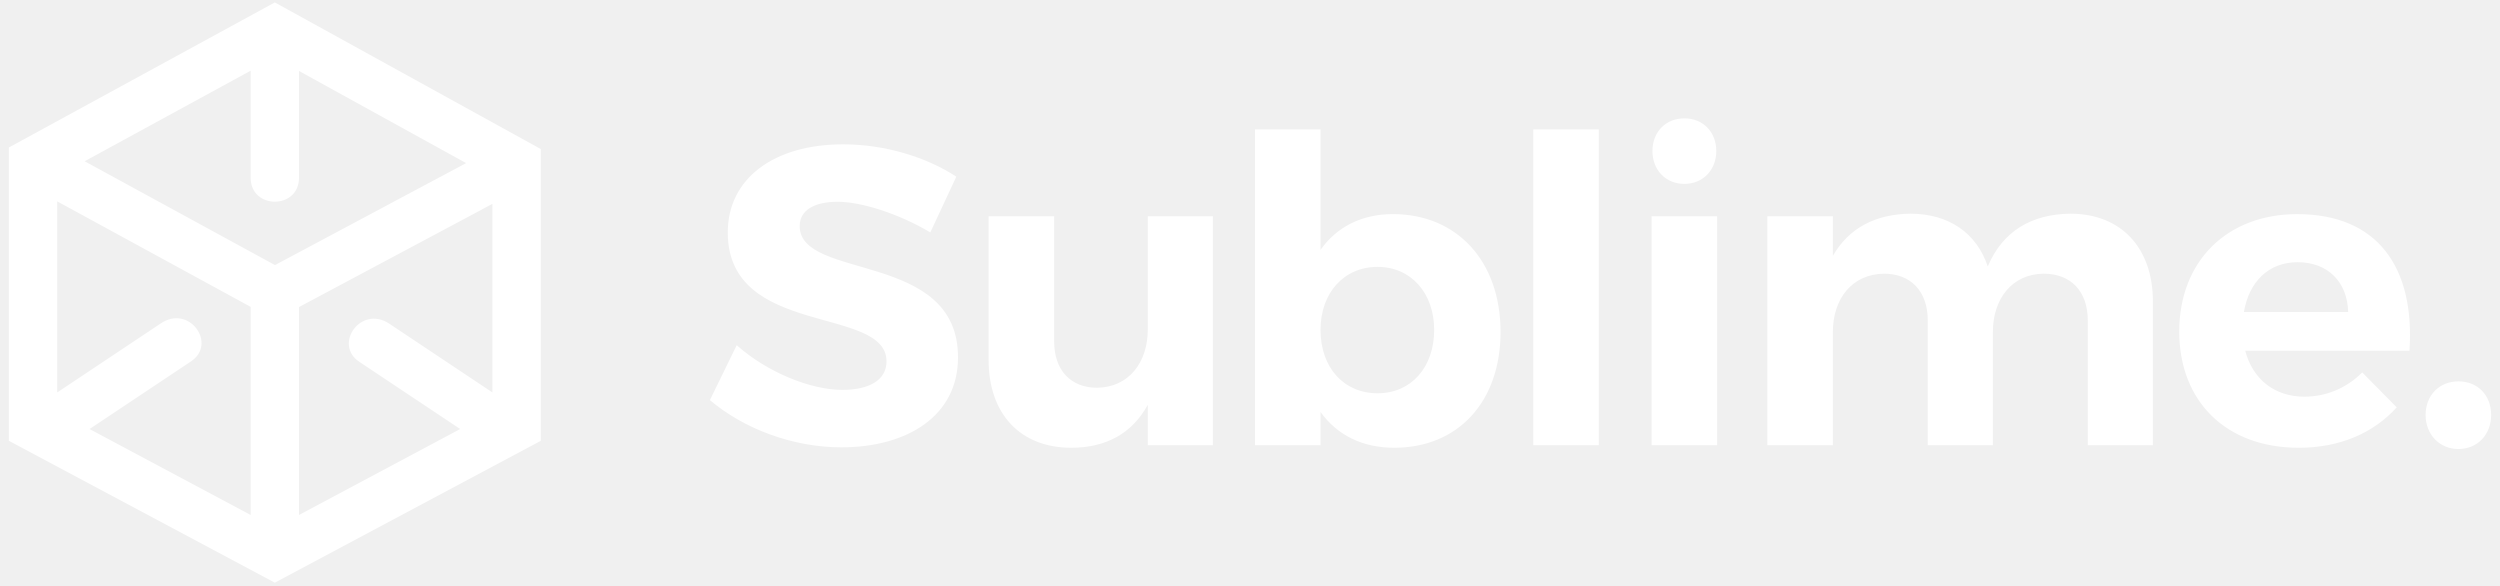
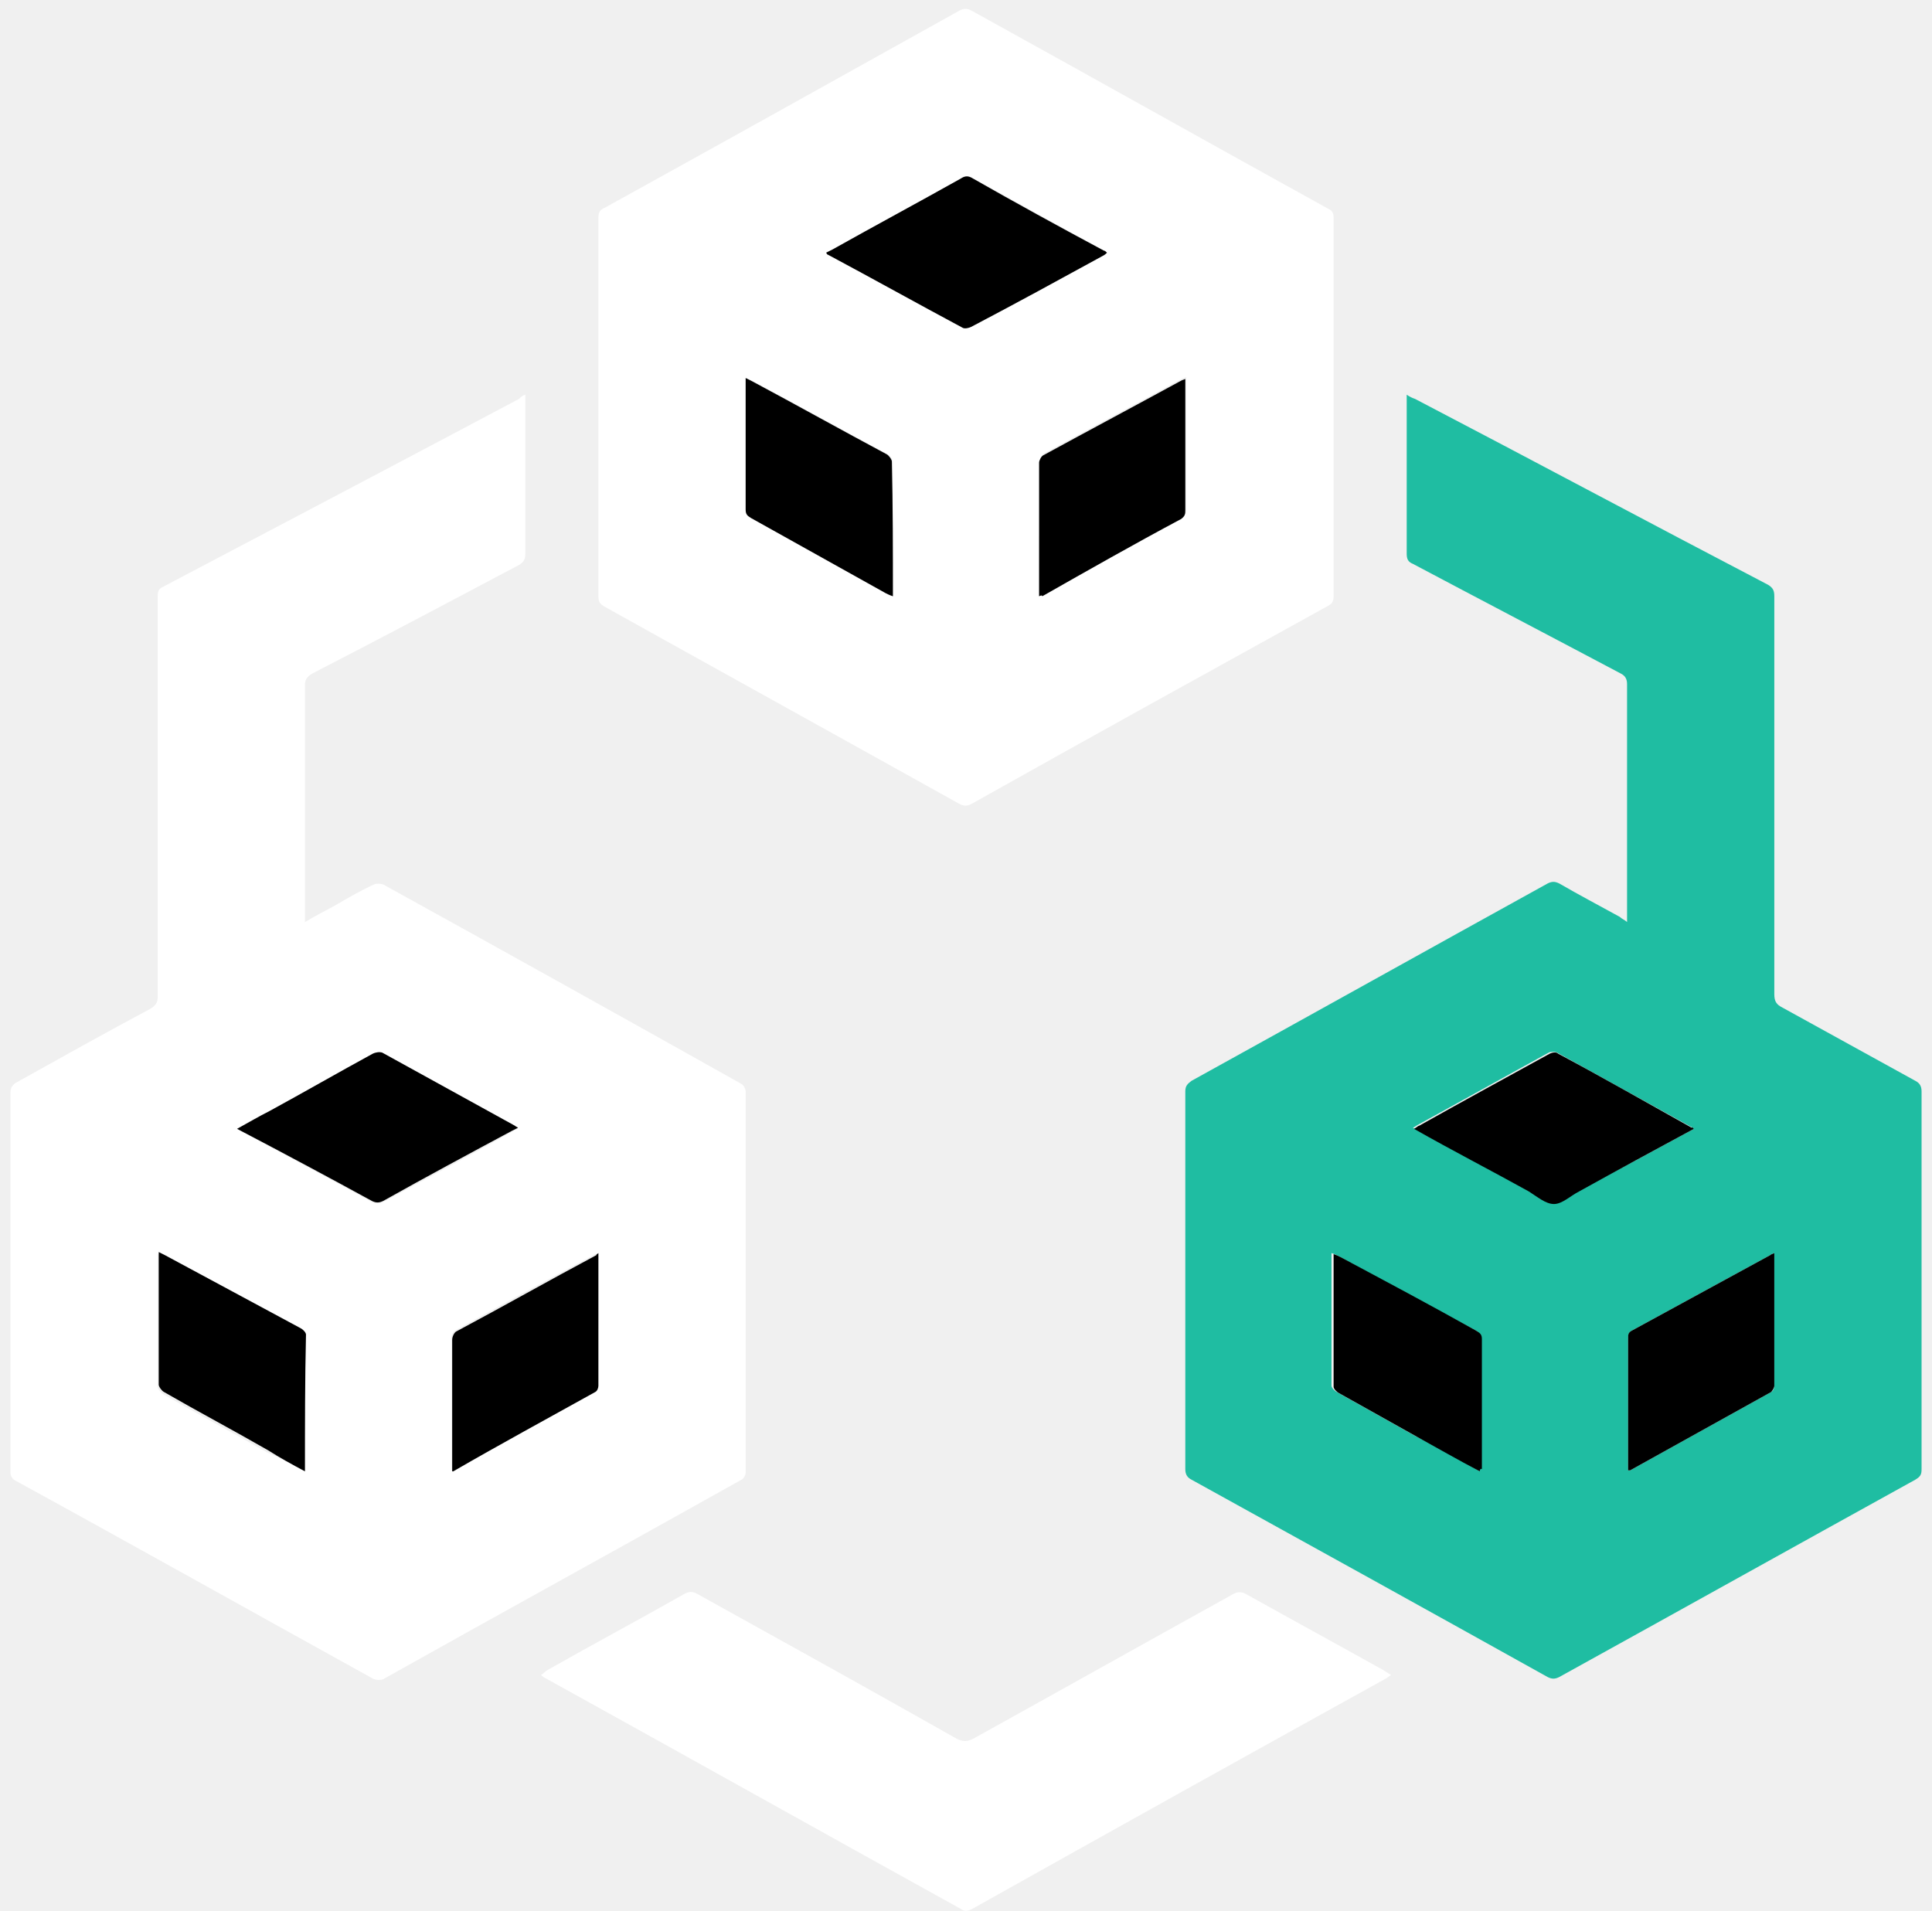
- <svg xmlns="http://www.w3.org/2000/svg" version="1.1" id="Layer_1" x="0px" y="0px" width="282px" height="66px" viewBox="-1.366 0 282 66" enable-background="new -1.366 0 282 66" xml:space="preserve">
-   <text transform="matrix(1 0 0 1 76.4997 49.8337)" display="none">
-     <tspan x="0" y="0" display="inline" font-family="'Montserrat-SemiBold'" font-size="48">S</tspan>
-     <tspan x="29.616" y="0" display="inline" font-family="'Montserrat-SemiBold'" font-size="48" letter-spacing="-2">u</tspan>
-     <tspan x="58.655" y="0" display="inline" font-family="'Montserrat-SemiBold'" font-size="48" letter-spacing="-1">bli</tspan>
-     <tspan x="116.685" y="0" display="inline" font-family="'Montserrat-SemiBold'" font-size="48" letter-spacing="-1">m</tspan>
-     <tspan x="165.357" y="0" display="inline" font-family="'Montserrat-SemiBold'" font-size="48" letter-spacing="-1">e.</tspan>
-   </text>
+ <svg xmlns="http://www.w3.org/2000/svg" version="1.1" id="Layer_1" x="0px" y="0px" viewBox="0 0 185 183" style="enable-background:new 0 0 185 183;" xml:space="preserve">
+   <style type="text/css">
+ 	.st0{fill:#1FBDA2;}
+ 	.st1{fill:#FFFFFF;}
+ 	.st2{fill:#253143;}
+ </style>
  <g>
-     <path fill="#FFFFFF" d="M106.696,40.33c0,6.576-5.712,10.129-13.153,10.129c-5.521,0-11.041-2.112-14.833-5.329l3.024-6.192   c3.456,3.072,8.353,5.04,11.905,5.04c3.121,0,4.993-1.151,4.993-3.216c0-6.337-17.906-2.641-17.906-14.545   c0-6.097,5.232-9.937,13.009-9.937c4.705,0,9.409,1.44,12.769,3.648l-2.928,6.289c-3.552-2.112-7.777-3.457-10.465-3.457   c-2.544,0-4.272,0.912-4.272,2.736C88.839,31.688,106.745,28.232,106.696,40.33z M128.104,37.161c0,3.744-2.16,6.529-5.712,6.577   c-2.977,0-4.849-1.969-4.849-5.232V24.392h-7.393v16.226c0,6.096,3.601,9.889,9.313,9.889c3.888,0,6.864-1.584,8.641-4.849v4.561   h7.345V24.392h-7.345V37.161z M167.896,37.449c0,7.825-4.752,13.058-12.001,13.058c-3.601,0-6.433-1.44-8.305-4.032v3.744h-7.393   v-35.62h7.393v13.585c1.824-2.592,4.656-4.033,8.16-4.033C163,24.152,167.896,29.48,167.896,37.449z M160.408,37.209   c0-4.128-2.593-7.104-6.385-7.104c-3.793,0-6.433,2.928-6.433,7.104c0,4.272,2.64,7.153,6.433,7.153   C157.815,44.362,160.408,41.433,160.408,37.209z M171.589,50.219h7.393v-35.62h-7.393V50.219z M184.933,50.219h7.393V24.392h-7.393   V50.219z M188.63,20.743c2.111,0,3.6-1.584,3.6-3.696c0-2.16-1.488-3.696-3.6-3.696c-2.112,0-3.601,1.536-3.601,3.696   C185.029,19.159,186.517,20.743,188.63,20.743z M232.167,24.104c-4.368,0.048-7.633,1.968-9.313,5.953   c-1.248-3.745-4.368-5.953-8.736-5.953c-3.889,0.048-6.912,1.584-8.736,4.752v-4.464h-7.393v25.827h7.393v-12.77   c0-3.745,2.16-6.529,5.76-6.577c3.024,0,4.944,1.968,4.944,5.281v14.065h7.345v-12.77c0-3.745,2.16-6.529,5.713-6.577   c3.072,0,4.992,1.968,4.992,5.281v14.065h7.345V33.993C241.479,27.944,237.879,24.104,232.167,24.104z M270.422,39.561h-18.529   c0.863,3.265,3.36,5.185,6.672,5.185c2.448,0,4.753-0.96,6.529-2.736l3.888,3.937c-2.592,2.88-6.385,4.561-11.041,4.561   c-8.257,0-13.489-5.28-13.489-13.105c0-7.969,5.425-13.25,13.298-13.25C266.821,24.152,271.046,30.152,270.422,39.561z    M263.508,35.193c-0.096-3.409-2.304-5.617-5.712-5.617c-3.265,0-5.473,2.208-6.049,5.617H263.508z M275.938,43.017   c-2.112,0-3.696,1.536-3.696,3.793c0,2.208,1.584,3.84,3.696,3.84c2.16,0,3.696-1.632,3.696-3.84   C279.634,44.553,278.098,43.017,275.938,43.017z" />
-     <path fill="#FFFFFF" d="M29.634,0.273l-30,16.364v33.085l30,16.006l30-16.006V16.813L29.634,0.273z M26.907,58.09L8.732,48.396   l11.457-7.639c2.945-1.961-0.18-6.434-3.39-4.295L5.088,44.266V22.717l21.818,11.899L26.907,58.09L26.907,58.09z M8.179,18.19   L26.907,7.974v12.071c0,3.608,5.455,3.611,5.455,0V8.004l18.845,10.394L29.648,29.903C29.648,29.902,8.179,18.19,8.179,18.19z    M32.361,34.635l21.818-11.642v21.273l-11.626-7.751c-3.221-2.141-6.335,2.332-3.395,4.293l11.378,7.585l-18.175,9.698   C32.361,58.091,32.361,34.635,32.361,34.635z" />
+     <g>
+       <g>
+         <path class="st0" d="M155.8,88.3c0-0.3,0-0.5,0-0.8c0-7.3,0-14.6,0-22c0-0.5-0.2-0.8-0.6-1c-6.6-3.5-13.3-7-19.9-10.5     c-0.5-0.2-0.6-0.5-0.6-1c0-4.8,0-9.7,0-14.5c0-0.2,0-0.4,0-0.7c0.3,0.2,0.5,0.3,0.8,0.4c11.3,5.9,22.5,11.9,33.8,17.8     c0.5,0.3,0.6,0.6,0.6,1.1c0,12.7,0,25.4,0,38.1c0,0.7,0.2,1,0.8,1.3c4.2,2.3,8.5,4.7,12.7,7c0.4,0.2,0.6,0.5,0.6,1     c0,12.1,0,24.1,0,36.2c0,0.5-0.1,0.7-0.6,1c-11.4,6.3-22.7,12.6-34.1,18.9c-0.4,0.2-0.7,0.2-1.1,0c-11.3-6.3-22.7-12.6-34.1-18.9     c-0.4-0.2-0.6-0.5-0.6-1c0-12.1,0-24.1,0-36.2c0-0.5,0.2-0.7,0.6-1c11.4-6.3,22.7-12.6,34.1-18.9c0.4-0.2,0.7-0.2,1.1,0     c1.9,1.1,3.8,2.1,5.8,3.2C155.3,88,155.6,88.1,155.8,88.3z M162.2,108.1c-0.2-0.1-0.2-0.2-0.3-0.2c-4.3-2.4-8.5-4.7-12.8-7.1     c-0.2-0.1-0.6-0.1-0.8,0c-4.2,2.3-8.3,4.6-12.5,6.9c-0.2,0.1-0.3,0.2-0.5,0.3c3.7,2,7.4,4,11,6c0.8,0.4,1.6,1.2,2.4,1.2     c0.8,0,1.6-0.7,2.4-1.2C154.9,112.1,158.5,110.1,162.2,108.1z M141.7,140.9c0-0.2,0-0.2,0-0.3c0-4.2,0-8.4,0-12.5     c0-0.5-0.2-0.6-0.6-0.8c-4.3-2.3-8.6-4.6-12.9-7c-0.2-0.1-0.4-0.2-0.7-0.3c0,4.3,0,8.5,0,12.7c0,0.2,0.3,0.5,0.5,0.6     c2.5,1.4,5,2.8,7.5,4.2C137.7,138.6,139.7,139.7,141.7,140.9z M169.9,120c-0.2,0.1-0.3,0.1-0.4,0.2c-4.4,2.4-8.8,4.8-13.2,7.2     c-0.4,0.2-0.4,0.5-0.4,0.8c0,4,0,8.1,0,12.1c0,0.2,0,0.3,0,0.5c0.1,0,0.2,0,0.2,0c4.5-2.5,9-5,13.5-7.5c0.2-0.1,0.3-0.4,0.3-0.6     C169.9,128.5,169.9,124.3,169.9,120z" />
+       </g>
+       <g>
+         <path class="st1" d="M50.3,37.8c0,0.3,0,0.6,0,0.8c0,4.8,0,9.6,0,14.4c0,0.5-0.1,0.8-0.6,1.1c-6.6,3.5-13.2,7-19.8,10.4     c-0.5,0.3-0.7,0.6-0.7,1.1c0,7.3,0,14.5,0,21.8c0,0.2,0,0.5,0,0.9c1-0.6,2-1.1,2.9-1.6c1.2-0.7,2.4-1.4,3.7-2     c0.2-0.1,0.6-0.1,0.9,0c11.4,6.3,22.9,12.7,34.3,19.1c0.2,0.1,0.4,0.5,0.4,0.7c0,12.2,0,24.3,0,36.5c0,0.3-0.2,0.6-0.4,0.7     c-11.4,6.4-22.9,12.7-34.3,19.1c-0.2,0.1-0.6,0.1-0.9,0c-11.4-6.3-22.8-12.7-34.3-19c-0.4-0.2-0.5-0.5-0.5-0.9     c0-12.1,0-24.2,0-36.3c0-0.4,0.2-0.7,0.5-0.9c4.3-2.4,8.6-4.8,12.9-7.1c0.5-0.3,0.7-0.6,0.7-1.1c0-12.8,0-25.5,0-38.3     c0-0.4,0-0.8,0.5-1c11.4-6,22.8-12,34.1-18C49.9,38,50,37.9,50.3,37.8z M22.7,108.1c4.4,2.4,8.7,4.7,12.9,7     c0.4,0.2,0.7,0.2,1.1,0c4.1-2.2,8.2-4.4,12.3-6.7c0.2-0.1,0.3-0.2,0.6-0.3c-0.2-0.1-0.2-0.2-0.3-0.2c-4.2-2.4-8.5-4.7-12.7-7     c-0.2-0.1-0.6-0.1-0.9,0.1c-3.3,1.8-6.6,3.6-9.9,5.5C24.8,106.9,23.8,107.4,22.7,108.1z M29.2,140.9c0-4.4,0-8.7,0-12.9     c0-0.2-0.3-0.5-0.5-0.6c-4.3-2.4-8.6-4.7-13-7c-0.2-0.1-0.4-0.2-0.6-0.3c0,4.3,0,8.5,0,12.7c0,0.2,0.3,0.6,0.5,0.7     c3.3,1.9,6.7,3.7,10,5.6C26.8,139.6,27.9,140.2,29.2,140.9z M57.3,120c-0.1,0-0.2,0.1-0.3,0.1c-4.5,2.4-8.9,4.8-13.4,7.3     c-0.2,0.1-0.4,0.5-0.4,0.8c0,4.1,0,8.1,0,12.2c0,0.2,0,0.3,0,0.4c0.1,0,0.1,0,0.1,0c4.5-2.5,9.1-5,13.6-7.6     c0.2-0.1,0.3-0.4,0.3-0.6C57.3,128.5,57.3,124.3,57.3,120z" />
+       </g>
+       <g>
+         <path class="st1" d="M57.3,38.9c0-6,0-12,0-18c0-0.5,0.1-0.8,0.6-1C69.3,13.6,80.6,7.3,91.9,1c0.4-0.2,0.7-0.2,1.1,0     c11.4,6.3,22.8,12.7,34.2,19c0.4,0.2,0.5,0.4,0.5,0.9c0,12.1,0,24.2,0,36.2c0,0.4-0.1,0.7-0.5,0.9c-11.4,6.3-22.8,12.6-34.2,19     c-0.4,0.2-0.7,0.2-1.1,0c-11.3-6.3-22.7-12.6-34-18.9c-0.5-0.3-0.6-0.5-0.6-1C57.3,50.9,57.3,44.9,57.3,38.9z M79.1,24.2     c0.1,0.1,0.1,0.1,0.2,0.2c4.3,2.3,8.6,4.7,12.9,7c0.2,0.1,0.5,0.1,0.8-0.1c4.2-2.3,8.4-4.5,12.6-6.8c0.1-0.1,0.2-0.2,0.4-0.3     c-0.1-0.1-0.2-0.1-0.3-0.2c-4.2-2.3-8.4-4.7-12.7-7c-0.4-0.2-0.7-0.1-1,0.1c-4.1,2.3-8.2,4.6-12.3,6.8     C79.5,24,79.3,24.1,79.1,24.2z M85.5,57.1c0-4.4,0-8.7,0-12.9c0-0.2-0.3-0.6-0.5-0.7c-4.3-2.3-8.6-4.7-12.9-7     c-0.2-0.1-0.4-0.2-0.6-0.3c0,0.2,0,0.3,0,0.4c0,4.1,0,8.2,0,12.2c0,0.5,0.2,0.6,0.5,0.8c4.3,2.4,8.6,4.8,12.9,7.2     C85,56.9,85.2,57,85.5,57.1z M99.5,57.1c0.2-0.1,0.3-0.1,0.4-0.2c4.4-2.5,8.9-4.9,13.3-7.4c0.4-0.2,0.4-0.5,0.4-0.9     c0-3.9,0-7.9,0-11.8c0-0.2,0-0.4,0-0.7c-0.2,0.1-0.3,0.1-0.3,0.1c-4.4,2.4-8.9,4.8-13.3,7.2c-0.2,0.1-0.4,0.5-0.4,0.7     c-0.1,0.7,0,1.5,0,2.2C99.5,50,99.5,53.5,99.5,57.1z" />
+       </g>
+       <g>
+         <path class="st1" d="M133.2,160.4c-0.3,0.2-0.4,0.3-0.6,0.4c-13.2,7.3-26.3,14.6-39.5,22c-0.4,0.2-0.7,0.3-1.1,0     c-13.2-7.3-26.4-14.7-39.6-22c-0.2-0.1-0.4-0.2-0.6-0.4c0.2-0.1,0.4-0.3,0.5-0.4c4.4-2.5,8.9-4.9,13.3-7.4c0.4-0.2,0.7-0.2,1.1,0     c8.3,4.6,16.6,9.2,24.9,13.9c0.6,0.3,1,0.3,1.6,0c8.3-4.6,16.5-9.2,24.8-13.8c0.5-0.3,0.9-0.3,1.4,0c4.3,2.4,8.7,4.8,13,7.2     C132.7,160.1,132.9,160.2,133.2,160.4z" />
+       </g>
+       <g>
+         <path d="M162.2,108.1c-3.7,2-7.4,4-11,6c-0.8,0.4-1.6,1.2-2.4,1.2c-0.8,0-1.6-0.7-2.4-1.2c-3.6-2-7.3-3.9-11-6     c0.2-0.1,0.4-0.3,0.5-0.3c4.1-2.3,8.3-4.6,12.5-6.9c0.2-0.1,0.6-0.2,0.8,0c4.3,2.3,8.5,4.7,12.8,7.1     C162,107.9,162.1,108,162.2,108.1z" />
+       </g>
+       <g>
+         <path d="M141.7,140.9c-2.1-1.1-4-2.2-6-3.3c-2.5-1.4-5-2.8-7.5-4.2c-0.2-0.1-0.5-0.4-0.5-0.6c0-4.2,0-8.4,0-12.7     c0.3,0.1,0.5,0.2,0.7,0.3c4.3,2.3,8.6,4.6,12.9,7c0.3,0.2,0.6,0.3,0.6,0.8c0,4.2,0,8.4,0,12.5     C141.8,140.6,141.7,140.7,141.7,140.9z" />
+       </g>
+       <g>
+         <path d="M169.9,120c0,4.3,0,8.5,0,12.7c0,0.2-0.2,0.5-0.3,0.6c-4.5,2.5-9,5-13.5,7.5c0,0-0.1,0-0.2,0c0-0.2,0-0.4,0-0.5     c0-4,0-8.1,0-12.1c0-0.4,0-0.6,0.4-0.8c4.4-2.4,8.8-4.8,13.2-7.2C169.6,120.1,169.7,120.1,169.9,120z" />
+       </g>
+       <g>
+         <path d="M22.7,108.1c1.1-0.6,2.1-1.2,3.1-1.7c3.3-1.8,6.6-3.7,9.9-5.5c0.2-0.1,0.6-0.2,0.9-0.1c4.2,2.3,8.5,4.7,12.7,7     c0.1,0.1,0.2,0.1,0.3,0.2c-0.2,0.1-0.4,0.2-0.6,0.3c-4.1,2.2-8.2,4.4-12.3,6.7c-0.4,0.2-0.7,0.2-1.1,0     C31.4,112.7,27.1,110.4,22.7,108.1z" />
+       </g>
+       <g>
+         <path d="M29.2,140.9c-1.3-0.7-2.4-1.3-3.5-2c-3.3-1.9-6.7-3.7-10-5.6c-0.2-0.1-0.5-0.5-0.5-0.7c0-4.2,0-8.4,0-12.7     c0.2,0.1,0.4,0.2,0.6,0.3c4.3,2.3,8.7,4.7,13,7c0.2,0.1,0.5,0.4,0.5,0.6C29.2,132.2,29.2,136.5,29.2,140.9z" />
+       </g>
+       <g>
+         <path d="M57.3,120c0,4.3,0,8.5,0,12.7c0,0.2-0.1,0.5-0.3,0.6c-4.5,2.5-9.1,5-13.6,7.6c0,0,0,0-0.1,0c0-0.1,0-0.3,0-0.4     c0-4.1,0-8.1,0-12.2c0-0.3,0.2-0.7,0.4-0.8c4.5-2.4,8.9-4.9,13.4-7.3C57.1,120.1,57.2,120.1,57.3,120z" />
+       </g>
+       <g>
+         <path d="M79.1,24.2c0.2-0.1,0.4-0.2,0.6-0.3c4.1-2.3,8.2-4.5,12.3-6.8c0.3-0.2,0.6-0.3,1-0.1c4.2,2.4,8.4,4.7,12.7,7     c0.1,0,0.2,0.1,0.3,0.2c-0.1,0.1-0.2,0.2-0.4,0.3c-4.2,2.3-8.4,4.6-12.6,6.8c-0.2,0.1-0.6,0.2-0.8,0.1c-4.3-2.3-8.6-4.7-12.9-7     C79.2,24.4,79.2,24.3,79.1,24.2z" />
+       </g>
+       <g>
+         <path d="M85.5,57.1c-0.3-0.1-0.5-0.2-0.7-0.3c-4.3-2.4-8.6-4.8-12.9-7.2c-0.3-0.2-0.5-0.3-0.5-0.8c0-4.1,0-8.2,0-12.2     c0-0.1,0-0.2,0-0.4c0.2,0.1,0.4,0.2,0.6,0.3c4.3,2.3,8.6,4.7,12.9,7c0.2,0.1,0.5,0.5,0.5,0.7C85.5,48.5,85.5,52.7,85.5,57.1z" />
+       </g>
+       <g>
+         <path d="M99.5,57.1c0-3.6,0-7.1,0-10.6c0-0.8,0-1.5,0-2.2c0-0.2,0.2-0.6,0.4-0.7c4.4-2.4,8.9-4.8,13.3-7.2c0.1,0,0.2-0.1,0.3-0.1     c0,0.3,0,0.5,0,0.7c0,3.9,0,7.9,0,11.8c0,0.4,0,0.6-0.4,0.9c-4.5,2.4-8.9,4.9-13.3,7.4C99.8,57,99.7,57,99.5,57.1z" />
+       </g>
+     </g>
  </g>
</svg>
